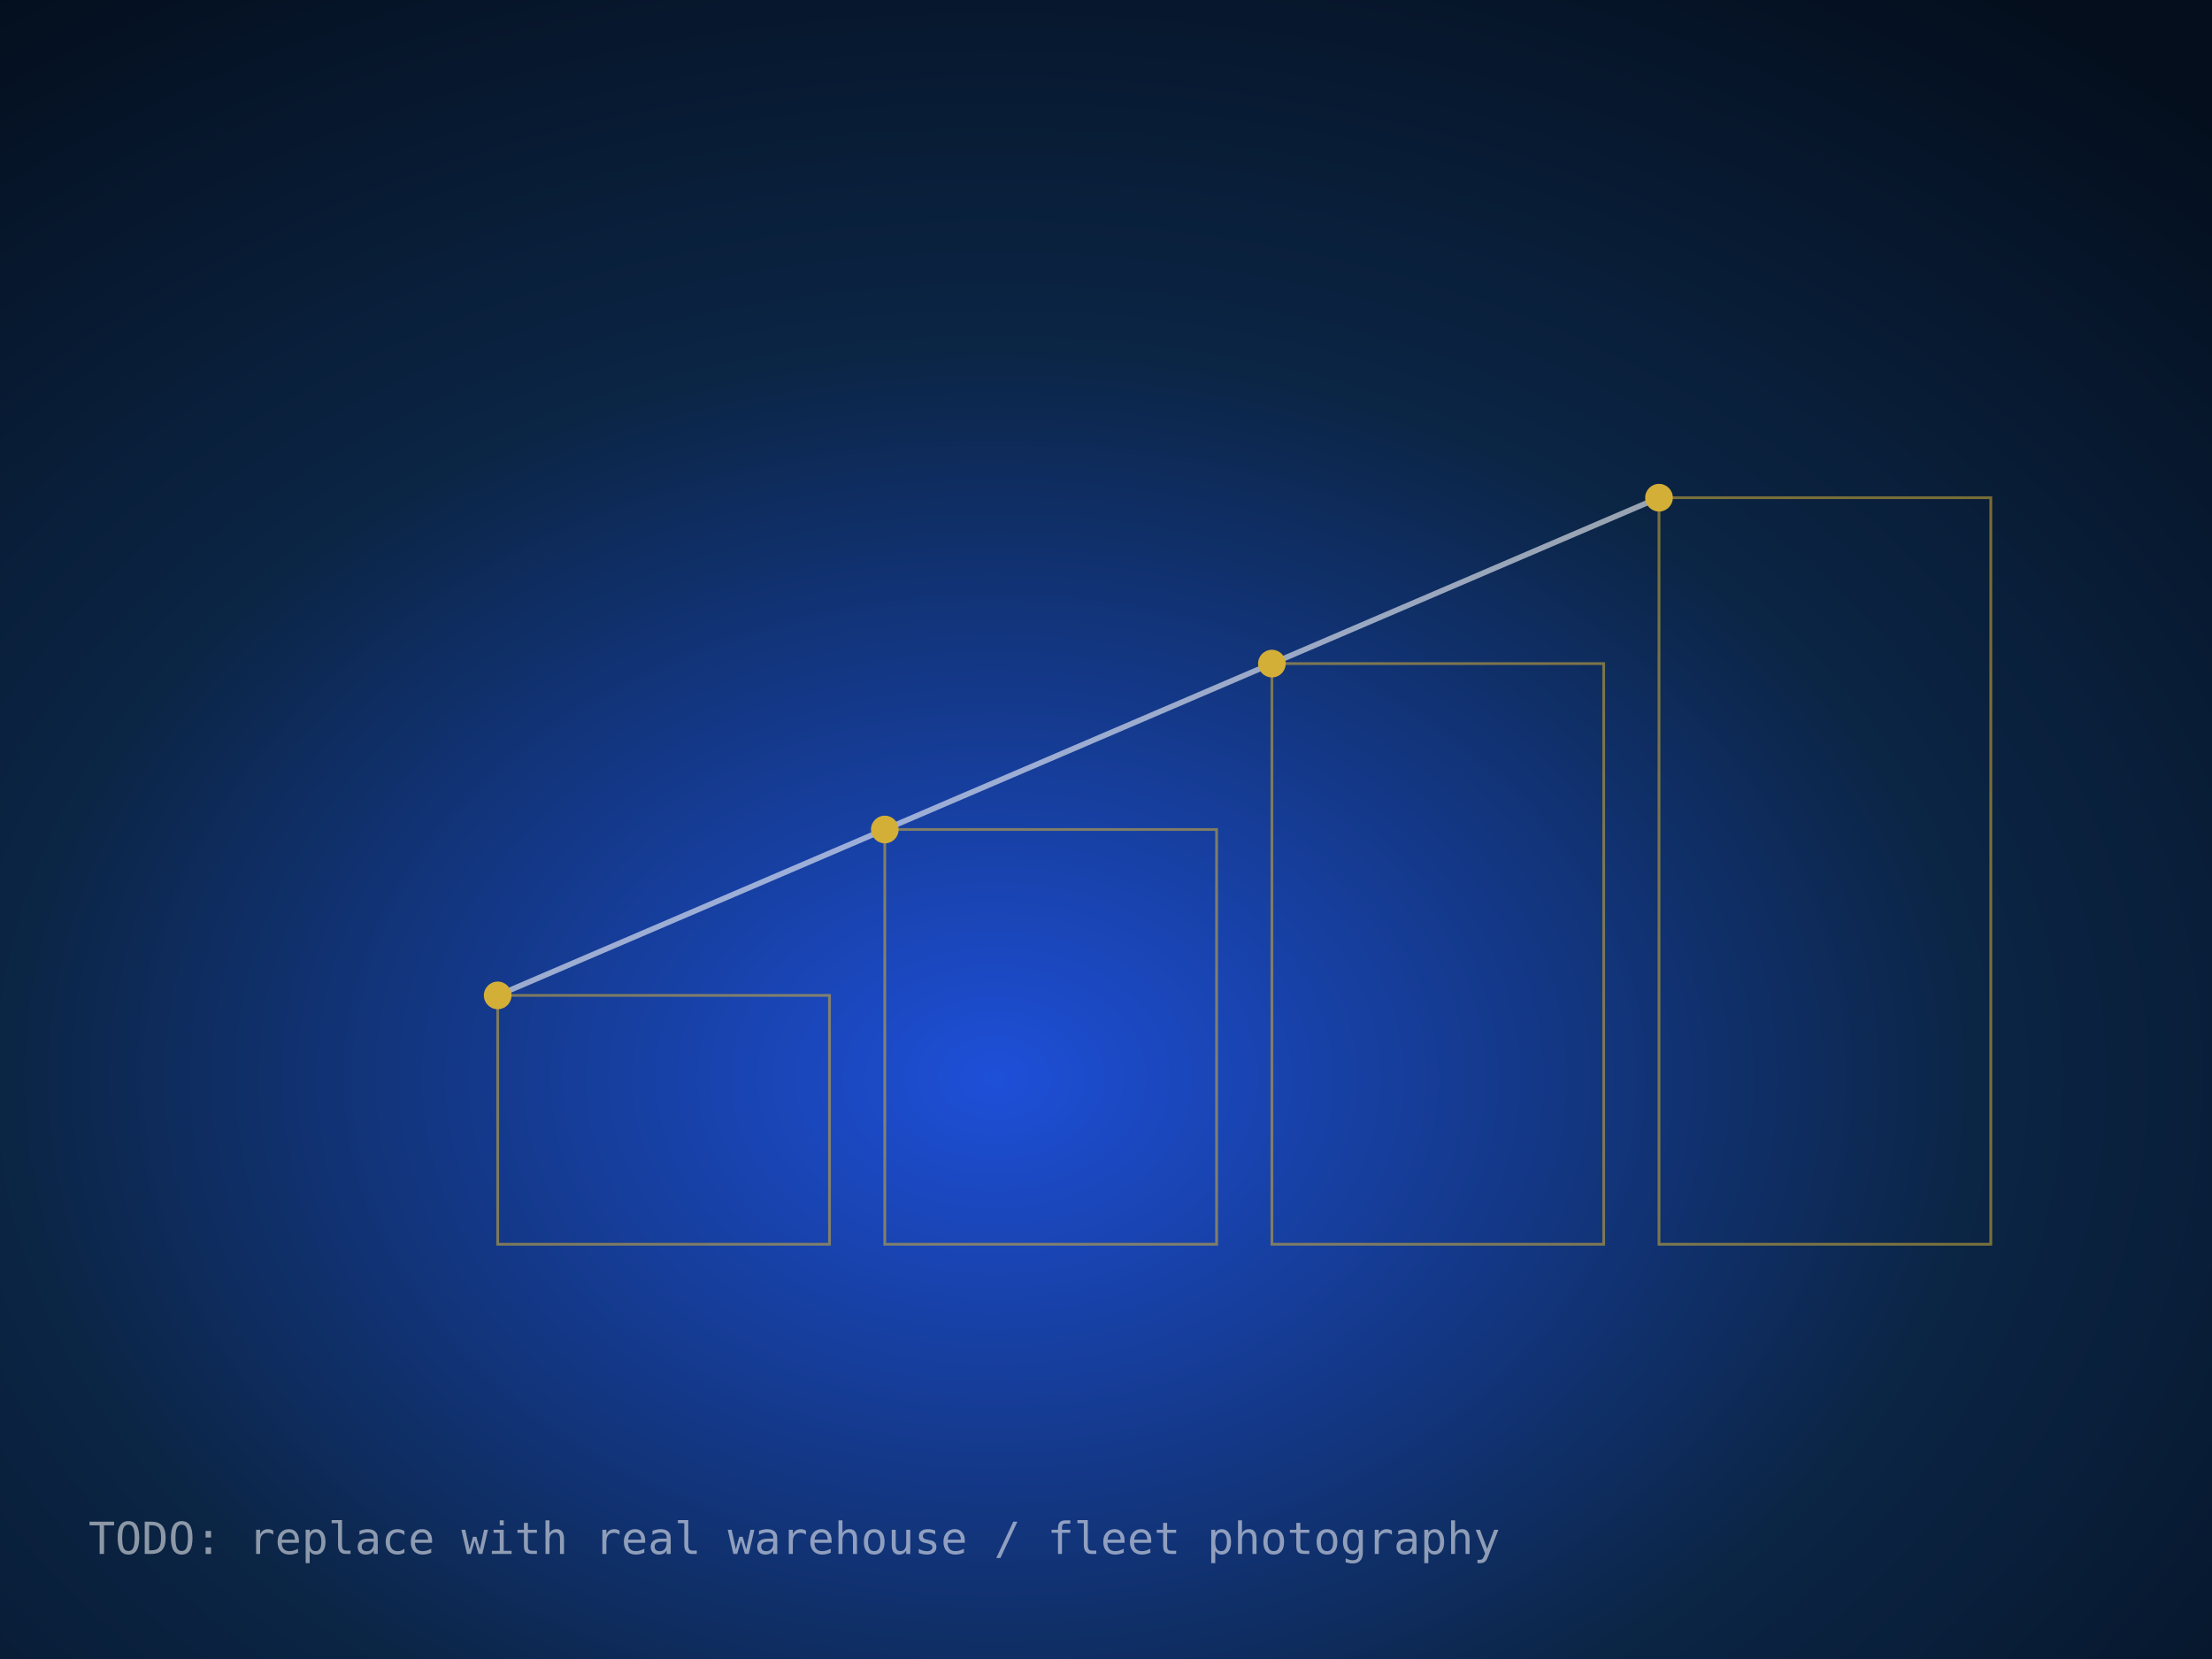
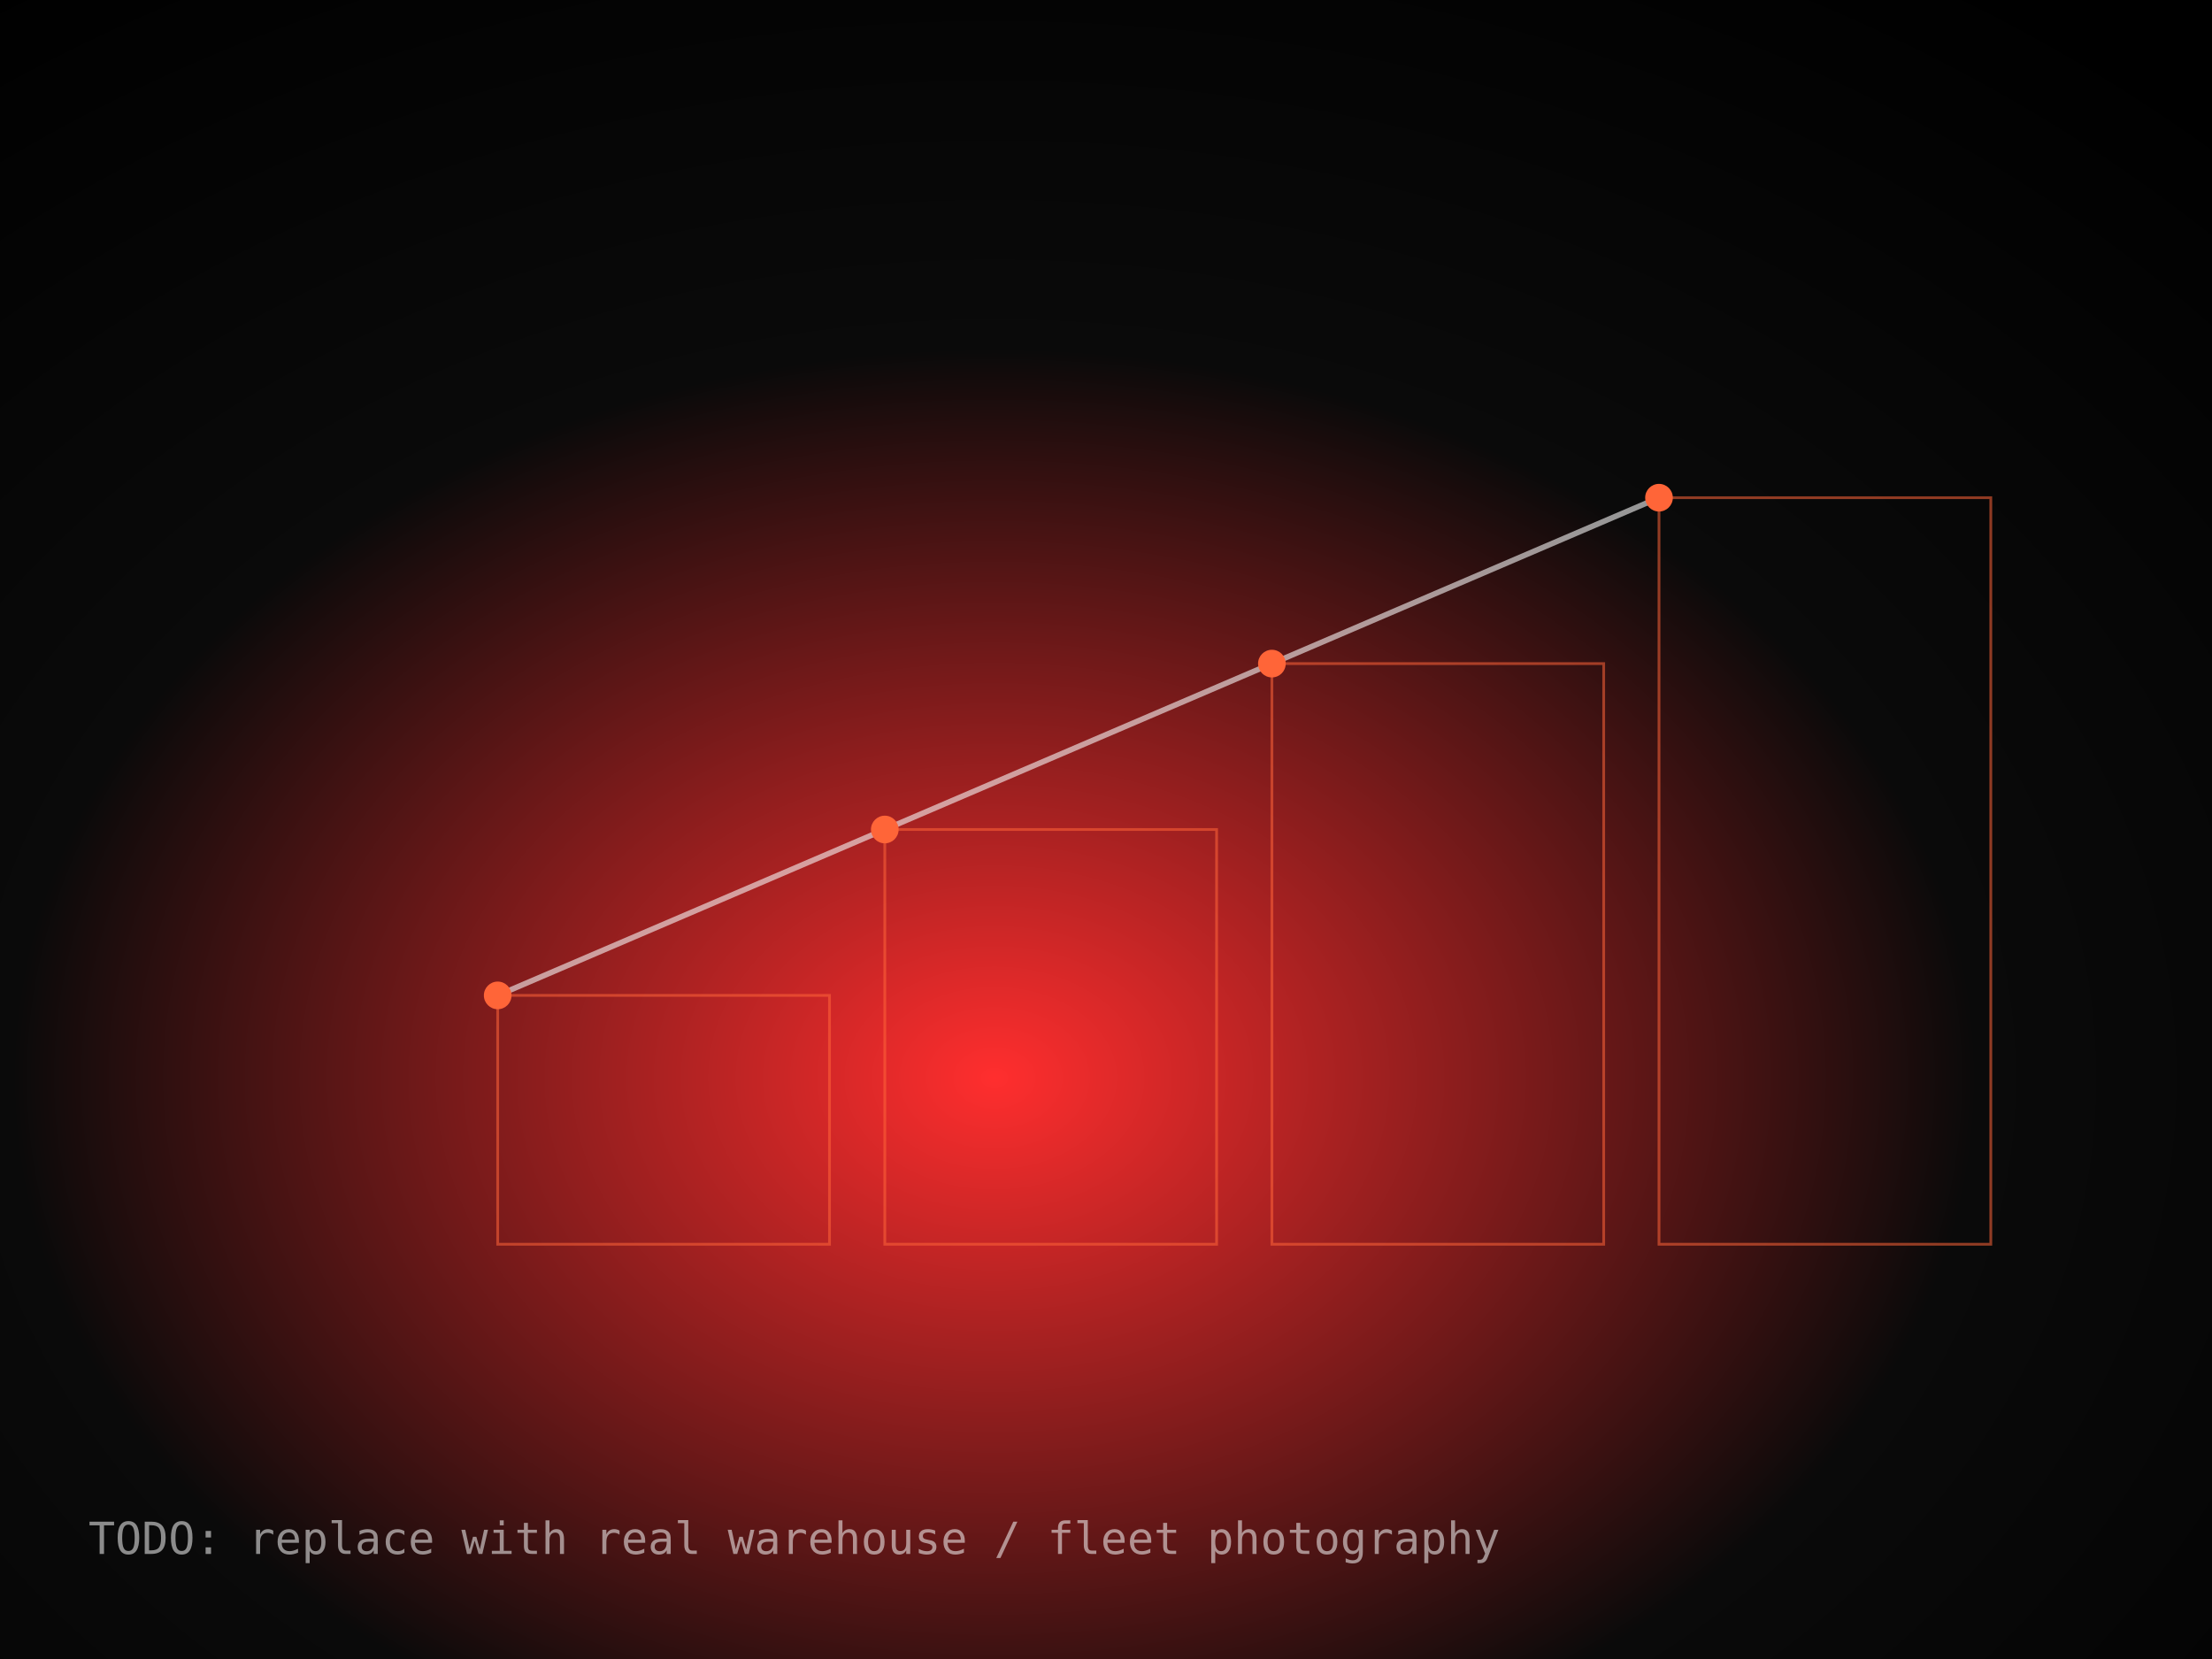
<svg xmlns="http://www.w3.org/2000/svg" viewBox="0 0 800 600" width="800" height="600">
  <defs>
    <radialGradient id="g3" cx="45%" cy="65%" r="80%">
-       <stop offset="0%" stop-color="#1E4FD8" />
-       <stop offset="55%" stop-color="#0B2545" />
-       <stop offset="100%" stop-color="#040E1D" />
+       <stop offset="0%" stop-color="#FF2E2E" />
+       <stop offset="55%" stop-color="#0A0A0A" />
+       <stop offset="100%" stop-color="#000000" />
    </radialGradient>
  </defs>
  <rect width="800" height="600" fill="url(#g3)" />
-   <g fill="none" stroke="#D4AF37" stroke-width="1" opacity="0.55">
+   <g fill="none" stroke="#FF6538" stroke-width="1" opacity="0.55">
    <rect x="180" y="360" width="120" height="90" />
    <rect x="320" y="300" width="120" height="150" />
    <rect x="460" y="240" width="120" height="210" />
    <rect x="600" y="180" width="120" height="270" />
  </g>
-   <g stroke="#F7F8FA" stroke-width="2" opacity="0.6" fill="none">
+   <g stroke="#F5F5F5" stroke-width="2" opacity="0.6" fill="none">
    <polyline points="180,360 320,300 460,240 600,180" />
  </g>
-   <g fill="#D4AF37">
+   <g fill="#FF6538">
    <circle cx="180" cy="360" r="5" />
    <circle cx="320" cy="300" r="5" />
    <circle cx="460" cy="240" r="5" />
    <circle cx="600" cy="180" r="5" />
  </g>
-   <text x="32" y="562" font-family="monospace" font-size="16" fill="#F7F8FA" opacity="0.55">TODO: replace with real warehouse / fleet photography</text>
+   <text x="32" y="562" font-family="monospace" font-size="16" fill="#F5F5F5" opacity="0.55">TODO: replace with real warehouse / fleet photography</text>
</svg>
